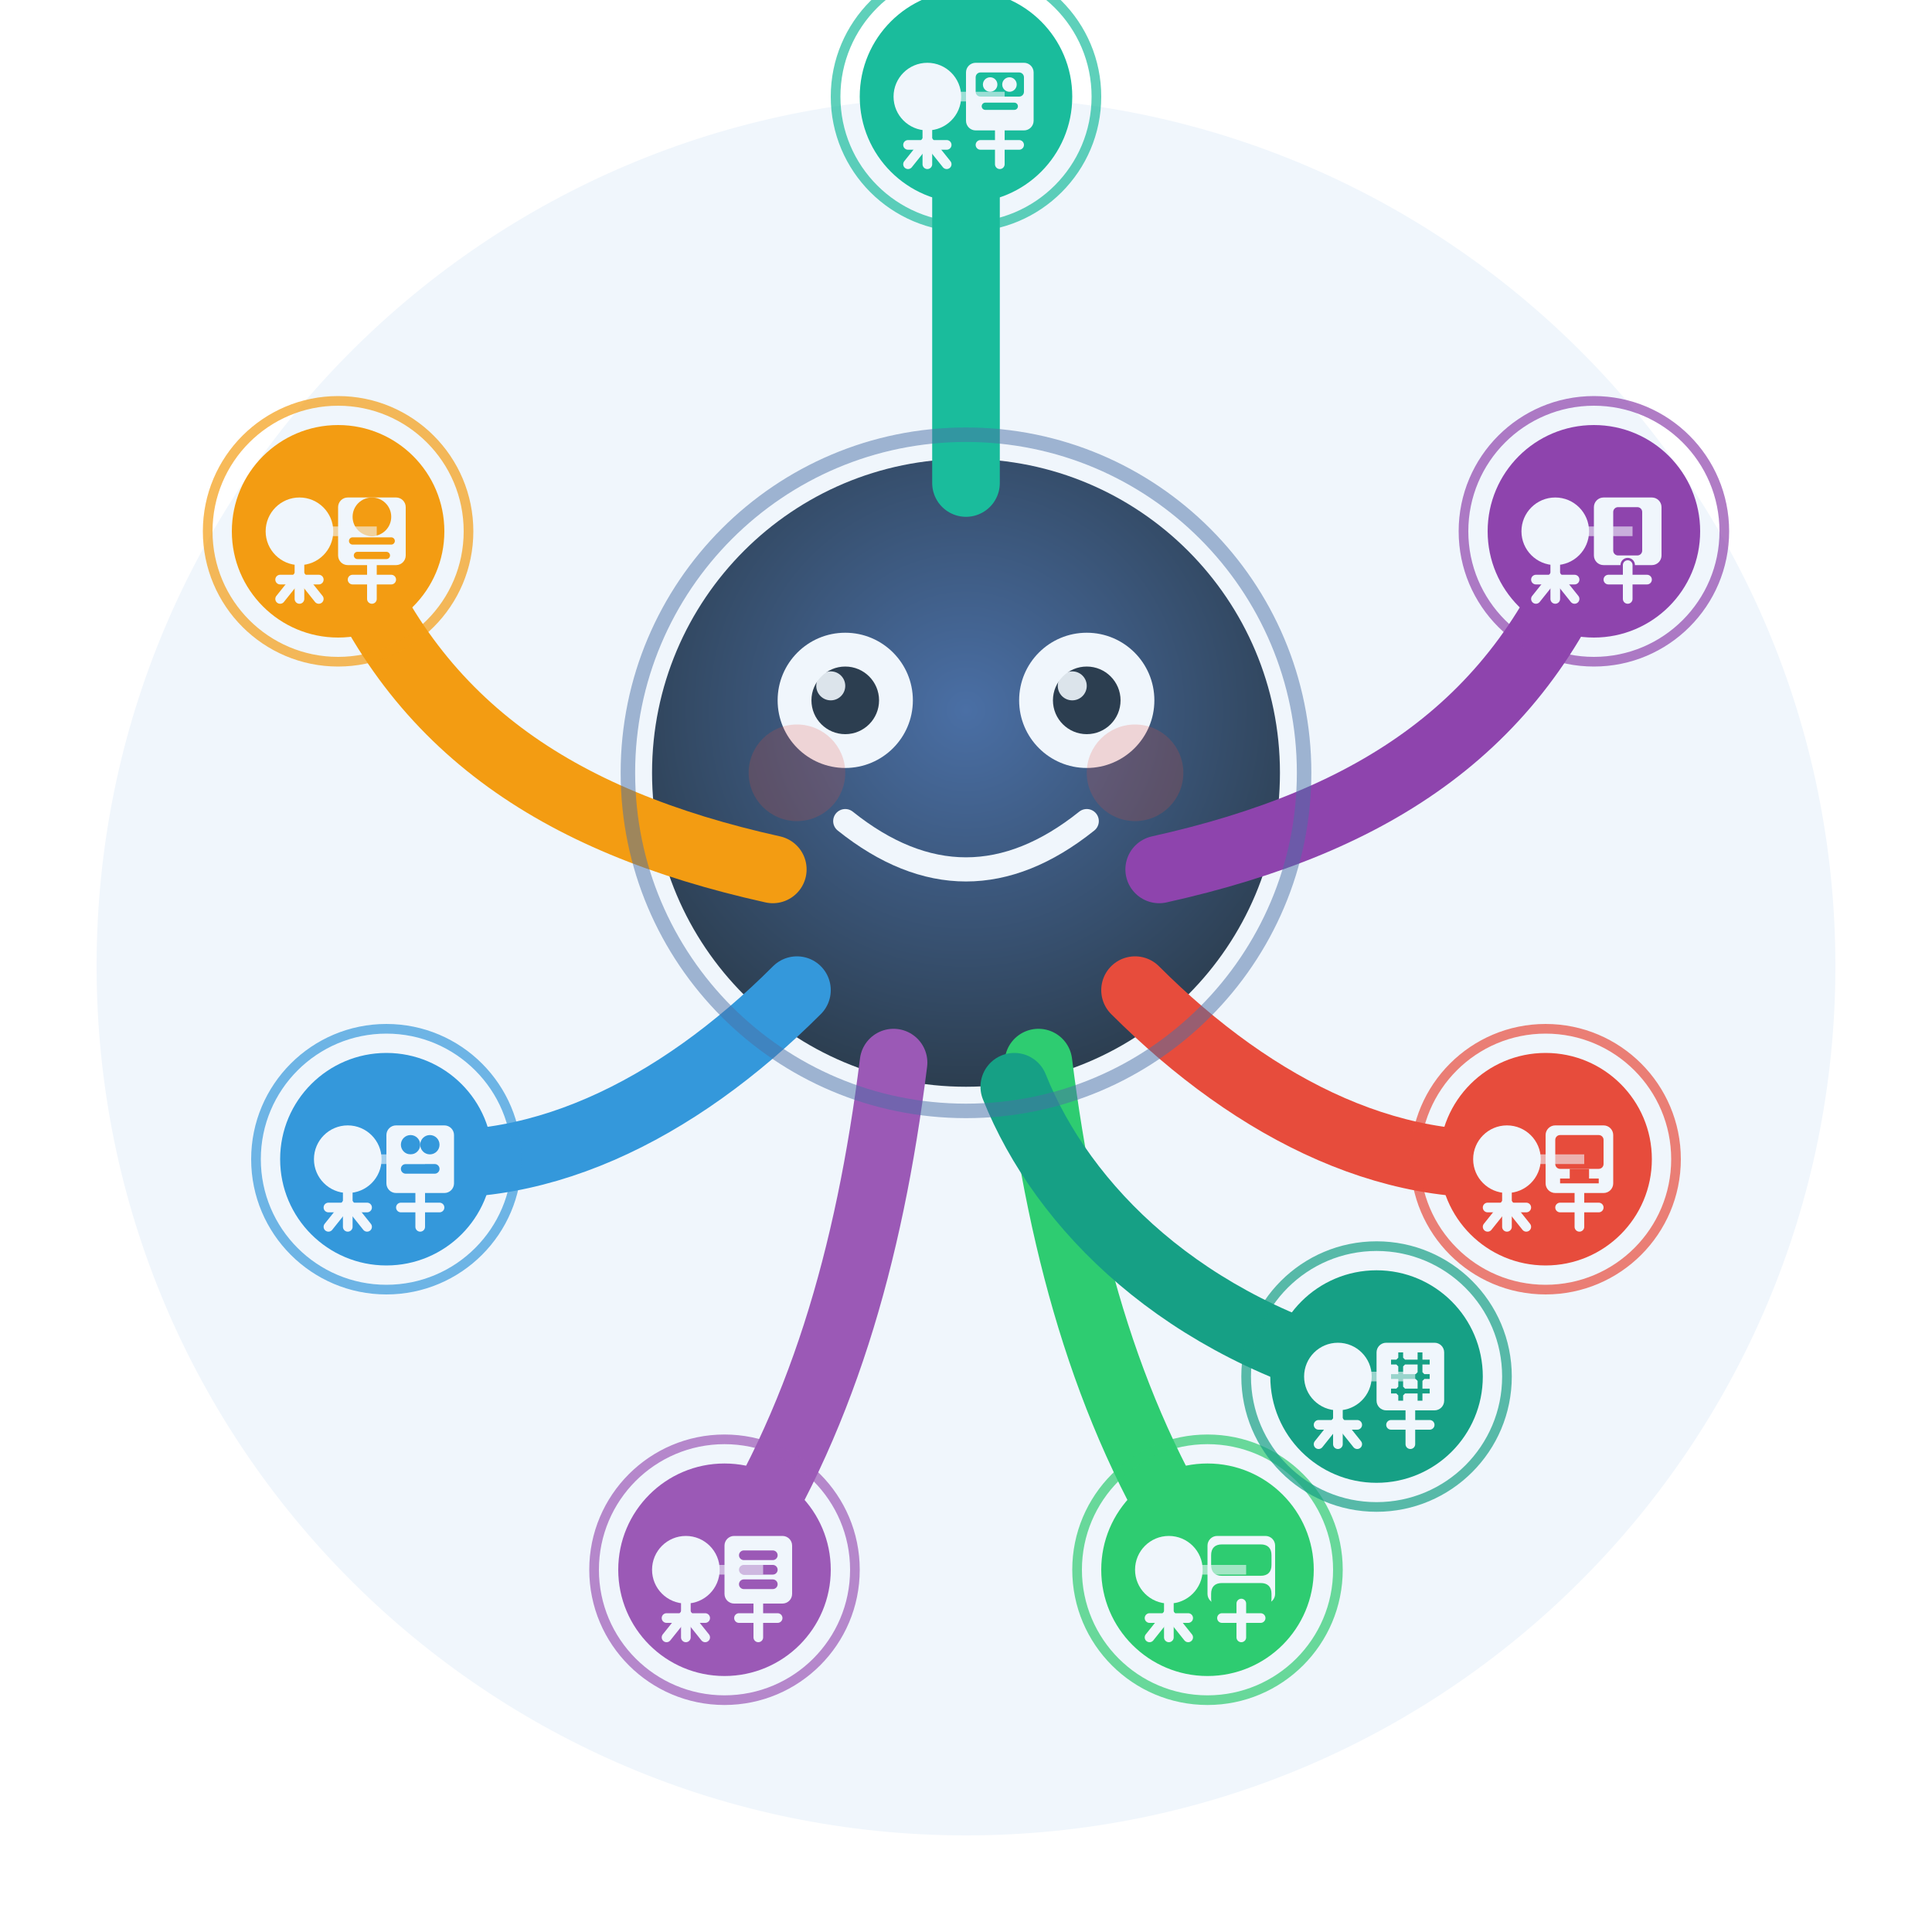
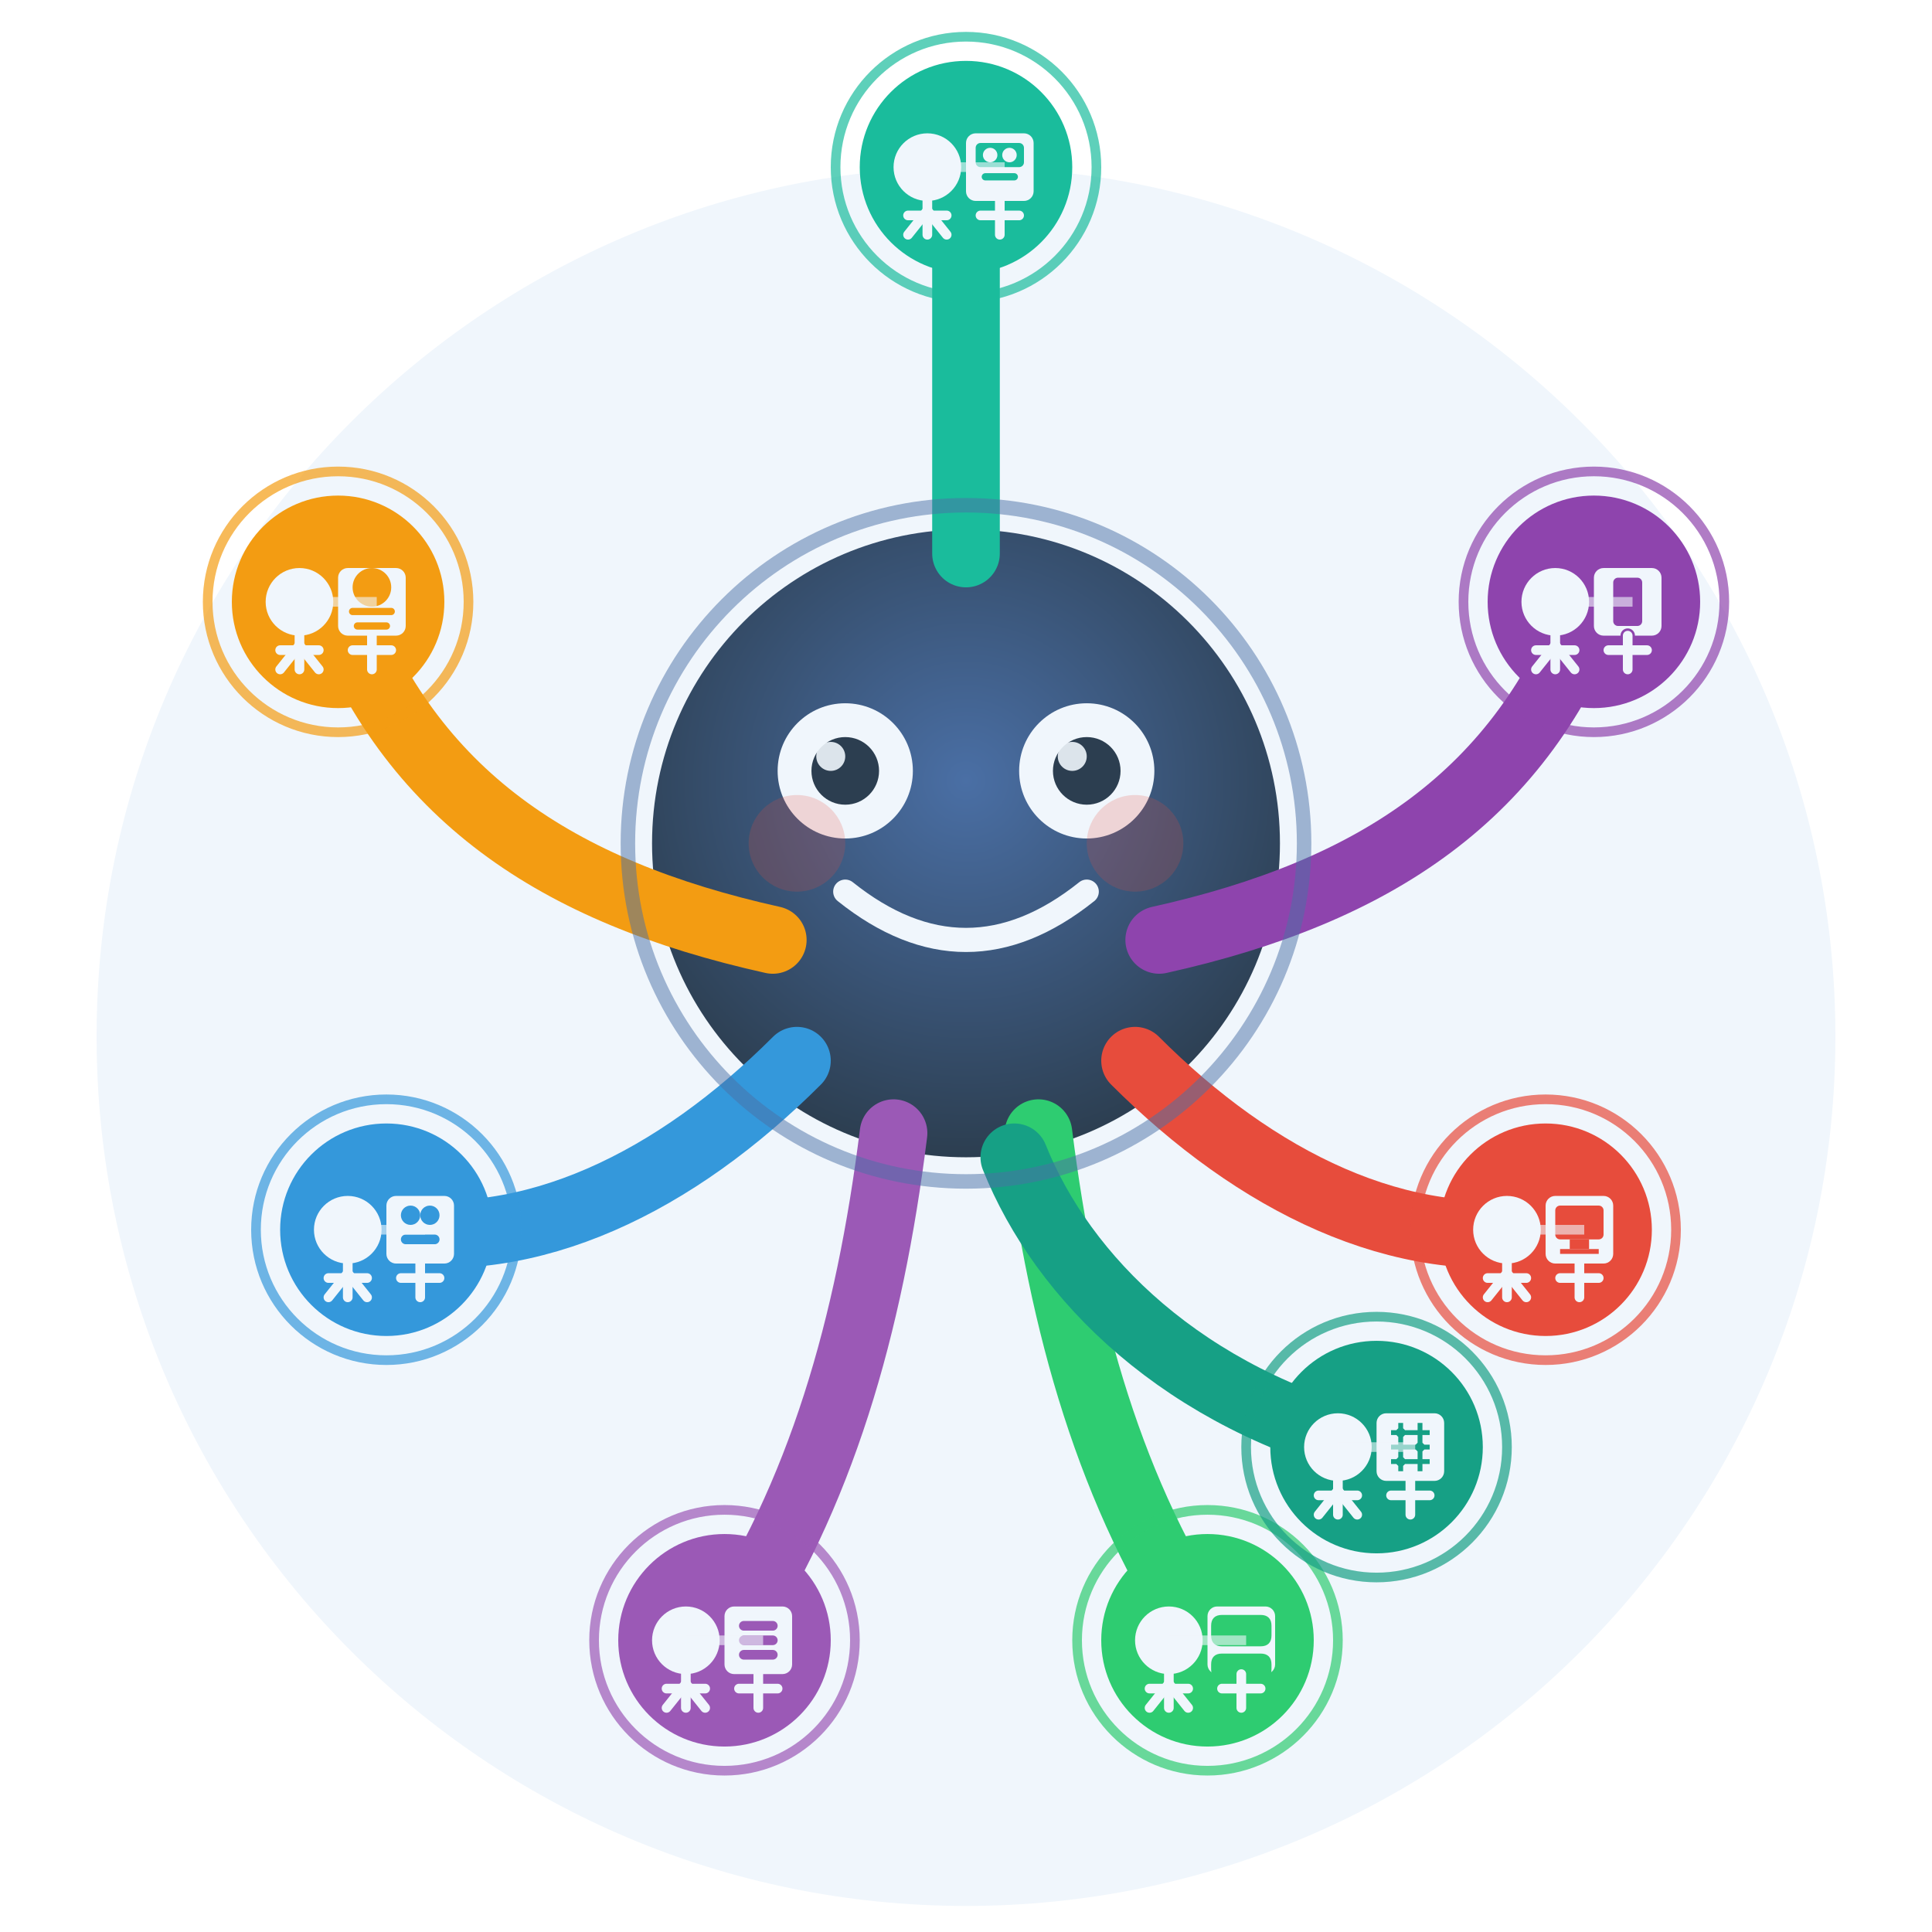
- <svg xmlns="http://www.w3.org/2000/svg" viewBox="0 0 400 400">
-   <circle cx="200" cy="200" r="180" fill="#f0f6fc" />
-   <defs>
-     <radialGradient id="headGradient" cx="50%" cy="40%" r="60%">
-       <stop offset="0%" stop-color="#4a6fa5" />
-       <stop offset="100%" stop-color="#2c3e50" />
+ <svg xmlns="http://www.w3.org/2000/svg" viewBox="0 0 400 400" version="1.1" id="svg98">
+   <circle cx="200" cy="214.604" r="180" fill="#f0f6fc" id="circle1" />
+   <defs id="defs2">
+     <radialGradient id="headGradient" cx="200" cy="147" r="78" fx="200" fy="147" gradientUnits="userSpaceOnUse" gradientTransform="translate(0,14.60352)">
+       <stop offset="0%" stop-color="#4a6fa5" id="stop1" />
+       <stop offset="100%" stop-color="#2c3e50" id="stop2" />
    </radialGradient>
  </defs>
-   <circle cx="200" cy="160" r="65" fill="url(#headGradient)" />
-   <circle cx="175" cy="145" r="14" fill="#f0f6fc" />
-   <circle cx="225" cy="145" r="14" fill="#f0f6fc" />
-   <circle cx="175" cy="145" r="7" fill="#2c3e50">
+   <circle cx="200" cy="174.604" r="65" fill="url(#headGradient)" id="circle2" style="fill:url(#headGradient)" />
+   <circle cx="175" cy="159.604" r="14" fill="#f0f6fc" id="circle3" />
+   <circle cx="225" cy="159.604" r="14" fill="#f0f6fc" id="circle4" />
+   <circle cx="175" cy="159.604" r="7" fill="#2c3e50" id="circle5">
    <animate attributeName="cy" values="143;147;143" dur="3s" repeatCount="indefinite" />
  </circle>
-   <circle cx="225" cy="145" r="7" fill="#2c3e50">
+   <circle cx="225" cy="159.604" r="7" fill="#2c3e50" id="circle6">
    <animate attributeName="cy" values="143;147;143" dur="3s" repeatCount="indefinite" />
  </circle>
-   <circle cx="172" cy="142" r="3" fill="#f0f6fc" opacity="0.9">
+   <circle cx="172" cy="156.604" r="3" fill="#f0f6fc" opacity="0.9" id="circle7">
    <animate attributeName="cy" values="140;144;140" dur="3s" repeatCount="indefinite" />
  </circle>
-   <circle cx="222" cy="142" r="3" fill="#f0f6fc" opacity="0.9">
+   <circle cx="222" cy="156.604" r="3" fill="#f0f6fc" opacity="0.9" id="circle8">
    <animate attributeName="cy" values="140;144;140" dur="3s" repeatCount="indefinite" />
  </circle>
-   <path d="M175,170 Q200,190 225,170" fill="none" stroke="#f0f6fc" stroke-width="5" stroke-linecap="round" />
-   <circle cx="165" cy="160" r="10" fill="#e74c3c" opacity="0.2" />
-   <circle cx="235" cy="160" r="10" fill="#e74c3c" opacity="0.2" />
-   <path d="M165,205 C140,230 110,245 80,240" fill="none" stroke="#3498db" stroke-width="14" stroke-linecap="round">
+   <path d="m 175,184.604 q 25,20 50,0" fill="none" stroke="#f0f6fc" stroke-width="5" stroke-linecap="round" id="path8" />
+   <circle cx="165" cy="174.604" r="10" fill="#e74c3c" opacity="0.2" id="circle9" />
+   <circle cx="235" cy="174.604" r="10" fill="#e74c3c" opacity="0.2" id="circle10" />
+   <path d="m 165,219.604 c -25,25 -55,40 -85,35" fill="none" stroke="#3498db" stroke-width="14" stroke-linecap="round" id="path10">
    <animate attributeName="d" values="M165,205 C140,230 110,245 80,240; M165,205 C145,235 105,250 75,235; M165,205 C140,230 110,245 80,240" dur="4s" repeatCount="indefinite" />
  </path>
-   <circle cx="80" cy="240" r="22" fill="#3498db" />
-   <g transform="translate(80, 240)">
-     <circle cx="-8" cy="0" r="7" fill="#f0f6fc" />
-     <path d="M-8,7 L-8,14" stroke="#f0f6fc" stroke-width="2" stroke-linecap="round" />
-     <path d="M-12,10 L-4,10" stroke="#f0f6fc" stroke-width="2" stroke-linecap="round" />
-     <path d="M-12,14 L-8,9" stroke="#f0f6fc" stroke-width="2" stroke-linecap="round" />
-     <path d="M-4,14 L-8,9" stroke="#f0f6fc" stroke-width="2" stroke-linecap="round" />
-     <rect x="0" y="-7" width="14" height="14" rx="2" fill="#f0f6fc" />
-     <circle cx="5" cy="-3" r="2" fill="#3498db" />
-     <circle cx="9" cy="-3" r="2" fill="#3498db" />
-     <path d="M4,2 L10,2" stroke="#3498db" stroke-width="2" stroke-linecap="round" />
-     <path d="M7,7 L7,14" stroke="#f0f6fc" stroke-width="2" stroke-linecap="round" />
-     <path d="M3,10 L11,10" stroke="#f0f6fc" stroke-width="2" stroke-linecap="round" />
-   </g>
-   <path d="M185,220 C180,260 170,295 150,325" fill="none" stroke="#9b59b6" stroke-width="14" stroke-linecap="round">
+   <circle cx="80" cy="254.604" r="22" fill="#3498db" id="circle11" />
+   <g transform="translate(80,254.6035)" id="g18">
+     <circle cx="-8" cy="0" r="7" fill="#f0f6fc" id="circle12" />
+     <path d="m -8,7 v 7" stroke="#f0f6fc" stroke-width="2" stroke-linecap="round" id="path12" />
+     <path d="m -12,10 h 8" stroke="#f0f6fc" stroke-width="2" stroke-linecap="round" id="path13" />
+     <path d="M -12,14 -8,9" stroke="#f0f6fc" stroke-width="2" stroke-linecap="round" id="path14" />
+     <path d="M -4,14 -8,9" stroke="#f0f6fc" stroke-width="2" stroke-linecap="round" id="path15" />
+     <rect x="0" y="-7" width="14" height="14" rx="2" fill="#f0f6fc" id="rect15" />
+     <circle cx="5" cy="-3" r="2" fill="#3498db" id="circle15" />
+     <circle cx="9" cy="-3" r="2" fill="#3498db" id="circle16" />
+     <path d="m 4,2 h 6" stroke="#3498db" stroke-width="2" stroke-linecap="round" id="path16" />
+     <path d="m 7,7 v 7" stroke="#f0f6fc" stroke-width="2" stroke-linecap="round" id="path17" />
+     <path d="m 3,10 h 8" stroke="#f0f6fc" stroke-width="2" stroke-linecap="round" id="path18" />
+   </g>
+   <path d="m 185,234.604 c -5,40 -15,75 -35,105" fill="none" stroke="#9b59b6" stroke-width="14" stroke-linecap="round" id="path19">
    <animate attributeName="d" values="M185,220 C180,260 170,295 150,325; M185,220 C185,265 165,300 145,330; M185,220 C180,260 170,295 150,325" dur="3.7s" repeatCount="indefinite" />
  </path>
-   <circle cx="150" cy="325" r="22" fill="#9b59b6" />
-   <g transform="translate(150, 325)">
-     <circle cx="-8" cy="0" r="7" fill="#f0f6fc" />
-     <path d="M-8,7 L-8,14" stroke="#f0f6fc" stroke-width="2" stroke-linecap="round" />
-     <path d="M-12,10 L-4,10" stroke="#f0f6fc" stroke-width="2" stroke-linecap="round" />
-     <path d="M-12,14 L-8,9" stroke="#f0f6fc" stroke-width="2" stroke-linecap="round" />
-     <path d="M-4,14 L-8,9" stroke="#f0f6fc" stroke-width="2" stroke-linecap="round" />
-     <rect x="0" y="-7" width="14" height="14" rx="2" fill="#f0f6fc" />
-     <path d="M4,-3 L10,-3" stroke="#9b59b6" stroke-width="2" stroke-linecap="round" />
-     <path d="M4,0 L10,0" stroke="#9b59b6" stroke-width="2" stroke-linecap="round" />
-     <path d="M4,3 L10,3" stroke="#9b59b6" stroke-width="2" stroke-linecap="round" />
-     <path d="M7,7 L7,14" stroke="#f0f6fc" stroke-width="2" stroke-linecap="round" />
-     <path d="M3,10 L11,10" stroke="#f0f6fc" stroke-width="2" stroke-linecap="round" />
-   </g>
-   <path d="M215,220 C220,260 230,295 250,325" fill="none" stroke="#2ecc71" stroke-width="14" stroke-linecap="round">
+   <circle cx="150" cy="339.604" r="22" fill="#9b59b6" id="circle19" />
+   <g transform="translate(150,339.6035)" id="g28">
+     <circle cx="-8" cy="0" r="7" fill="#f0f6fc" id="circle20" />
+     <path d="m -8,7 v 7" stroke="#f0f6fc" stroke-width="2" stroke-linecap="round" id="path20" />
+     <path d="m -12,10 h 8" stroke="#f0f6fc" stroke-width="2" stroke-linecap="round" id="path21" />
+     <path d="M -12,14 -8,9" stroke="#f0f6fc" stroke-width="2" stroke-linecap="round" id="path22" />
+     <path d="M -4,14 -8,9" stroke="#f0f6fc" stroke-width="2" stroke-linecap="round" id="path23" />
+     <rect x="0" y="-7" width="14" height="14" rx="2" fill="#f0f6fc" id="rect23" />
+     <path d="m 4,-3 h 6" stroke="#9b59b6" stroke-width="2" stroke-linecap="round" id="path24" />
+     <path d="m 4,0 h 6" stroke="#9b59b6" stroke-width="2" stroke-linecap="round" id="path25" />
+     <path d="m 4,3 h 6" stroke="#9b59b6" stroke-width="2" stroke-linecap="round" id="path26" />
+     <path d="m 7,7 v 7" stroke="#f0f6fc" stroke-width="2" stroke-linecap="round" id="path27" />
+     <path d="m 3,10 h 8" stroke="#f0f6fc" stroke-width="2" stroke-linecap="round" id="path28" />
+   </g>
+   <path d="m 215,234.604 c 5,40 15,75 35,105" fill="none" stroke="#2ecc71" stroke-width="14" stroke-linecap="round" id="path29">
    <animate attributeName="d" values="M215,220 C220,260 230,295 250,325; M215,220 C215,265 235,300 255,330; M215,220 C220,260 230,295 250,325" dur="4.1s" repeatCount="indefinite" />
  </path>
-   <circle cx="250" cy="325" r="22" fill="#2ecc71" />
-   <g transform="translate(250, 325)">
-     <circle cx="-8" cy="0" r="7" fill="#f0f6fc" />
-     <path d="M-8,7 L-8,14" stroke="#f0f6fc" stroke-width="2" stroke-linecap="round" />
-     <path d="M-12,10 L-4,10" stroke="#f0f6fc" stroke-width="2" stroke-linecap="round" />
-     <path d="M-12,14 L-8,9" stroke="#f0f6fc" stroke-width="2" stroke-linecap="round" />
-     <path d="M-4,14 L-8,9" stroke="#f0f6fc" stroke-width="2" stroke-linecap="round" />
-     <rect x="0" y="-7" width="14" height="14" rx="2" fill="#f0f6fc" />
-     <path d="M3,-5 L11,-5 Q13,-5 13,-3 L13,-1 Q13,1 11,1 L3,1 Q1,1 1,-1 L1,-3 Q1,-5 3,-5 Z" fill="#2ecc71" stroke="#2ecc71" stroke-width="0.5" />
-     <path d="M3,3 L11,3 Q13,3 13,5 L13,6 Q13,8 11,8 L3,8 Q1,8 1,6 L1,5 Q1,3 3,3 Z" fill="#2ecc71" stroke="#2ecc71" stroke-width="0.5" />
-     <path d="M7,7 L7,14" stroke="#f0f6fc" stroke-width="2" stroke-linecap="round" />
-     <path d="M3,10 L11,10" stroke="#f0f6fc" stroke-width="2" stroke-linecap="round" />
-   </g>
-   <path d="M235,205 C260,230 290,245 320,240" fill="none" stroke="#e74c3c" stroke-width="14" stroke-linecap="round">
+   <circle cx="250" cy="339.604" r="22" fill="#2ecc71" id="circle29" />
+   <g transform="translate(250,339.6035)" id="g37">
+     <circle cx="-8" cy="0" r="7" fill="#f0f6fc" id="circle30" />
+     <path d="m -8,7 v 7" stroke="#f0f6fc" stroke-width="2" stroke-linecap="round" id="path30" />
+     <path d="m -12,10 h 8" stroke="#f0f6fc" stroke-width="2" stroke-linecap="round" id="path31" />
+     <path d="M -12,14 -8,9" stroke="#f0f6fc" stroke-width="2" stroke-linecap="round" id="path32" />
+     <path d="M -4,14 -8,9" stroke="#f0f6fc" stroke-width="2" stroke-linecap="round" id="path33" />
+     <rect x="0" y="-7" width="14" height="14" rx="2" fill="#f0f6fc" id="rect33" />
+     <path d="m 3,-5 h 8 q 2,0 2,2 v 2 q 0,2 -2,2 H 3 Q 1,1 1,-1 v -2 q 0,-2 2,-2 z" fill="#2ecc71" stroke="#2ecc71" stroke-width="0.5" id="path34" />
+     <path d="m 3,3 h 8 q 2,0 2,2 v 1 q 0,2 -2,2 H 3 Q 1,8 1,6 V 5 Q 1,3 3,3 Z" fill="#2ecc71" stroke="#2ecc71" stroke-width="0.5" id="path35" />
+     <path d="m 7,7 v 7" stroke="#f0f6fc" stroke-width="2" stroke-linecap="round" id="path36" />
+     <path d="m 3,10 h 8" stroke="#f0f6fc" stroke-width="2" stroke-linecap="round" id="path37" />
+   </g>
+   <path d="m 235,219.604 c 25,25 55,40 85,35" fill="none" stroke="#e74c3c" stroke-width="14" stroke-linecap="round" id="path38">
    <animate attributeName="d" values="M235,205 C260,230 290,245 320,240; M235,205 C255,235 295,250 325,235; M235,205 C260,230 290,245 320,240" dur="3.8s" repeatCount="indefinite" />
  </path>
-   <circle cx="320" cy="240" r="22" fill="#e74c3c" />
-   <g transform="translate(320, 240)">
-     <circle cx="-8" cy="0" r="7" fill="#f0f6fc" />
-     <path d="M-8,7 L-8,14" stroke="#f0f6fc" stroke-width="2" stroke-linecap="round" />
-     <path d="M-12,10 L-4,10" stroke="#f0f6fc" stroke-width="2" stroke-linecap="round" />
-     <path d="M-12,14 L-8,9" stroke="#f0f6fc" stroke-width="2" stroke-linecap="round" />
-     <path d="M-4,14 L-8,9" stroke="#f0f6fc" stroke-width="2" stroke-linecap="round" />
-     <rect x="0" y="-7" width="14" height="14" rx="2" fill="#f0f6fc" />
-     <rect x="2" y="-5" width="10" height="7" rx="1" fill="#e74c3c" />
-     <rect x="5" y="2" width="4" height="2" fill="#e74c3c" />
-     <rect x="3" y="4" width="8" height="1" fill="#e74c3c" />
-     <path d="M7,7 L7,14" stroke="#f0f6fc" stroke-width="2" stroke-linecap="round" />
-     <path d="M3,10 L11,10" stroke="#f0f6fc" stroke-width="2" stroke-linecap="round" />
-   </g>
-   <path d="M160,180 C115,170 85,150 70,110" fill="none" stroke="#f39c12" stroke-width="14" stroke-linecap="round">
+   <circle cx="320" cy="254.604" r="22" fill="#e74c3c" id="circle38" />
+   <g transform="translate(320,254.6035)" id="g46">
+     <circle cx="-8" cy="0" r="7" fill="#f0f6fc" id="circle39" />
+     <path d="m -8,7 v 7" stroke="#f0f6fc" stroke-width="2" stroke-linecap="round" id="path39" />
+     <path d="m -12,10 h 8" stroke="#f0f6fc" stroke-width="2" stroke-linecap="round" id="path40" />
+     <path d="M -12,14 -8,9" stroke="#f0f6fc" stroke-width="2" stroke-linecap="round" id="path41" />
+     <path d="M -4,14 -8,9" stroke="#f0f6fc" stroke-width="2" stroke-linecap="round" id="path42" />
+     <rect x="0" y="-7" width="14" height="14" rx="2" fill="#f0f6fc" id="rect42" />
+     <rect x="2" y="-5" width="10" height="7" rx="1" fill="#e74c3c" id="rect43" />
+     <rect x="5" y="2" width="4" height="2" fill="#e74c3c" id="rect44" />
+     <rect x="3" y="4" width="8" height="1" fill="#e74c3c" id="rect45" />
+     <path d="m 7,7 v 7" stroke="#f0f6fc" stroke-width="2" stroke-linecap="round" id="path45" />
+     <path d="m 3,10 h 8" stroke="#f0f6fc" stroke-width="2" stroke-linecap="round" id="path46" />
+   </g>
+   <path d="m 160,194.604 c -45,-10 -75,-30 -90,-70" fill="none" stroke="#f39c12" stroke-width="14" stroke-linecap="round" id="path47">
    <animate attributeName="d" values="M160,180 C115,170 85,150 70,110; M160,180 C120,175 90,155 75,105; M160,180 C115,170 85,150 70,110" dur="4.2s" repeatCount="indefinite" />
  </path>
-   <circle cx="70" cy="110" r="22" fill="#f39c12" />
-   <g transform="translate(70, 110)">
-     <circle cx="-8" cy="0" r="7" fill="#f0f6fc" />
-     <path d="M-8,7 L-8,14" stroke="#f0f6fc" stroke-width="2" stroke-linecap="round" />
-     <path d="M-12,10 L-4,10" stroke="#f0f6fc" stroke-width="2" stroke-linecap="round" />
-     <path d="M-12,14 L-8,9" stroke="#f0f6fc" stroke-width="2" stroke-linecap="round" />
-     <path d="M-4,14 L-8,9" stroke="#f0f6fc" stroke-width="2" stroke-linecap="round" />
-     <rect x="0" y="-7" width="14" height="14" rx="2" fill="#f0f6fc" />
-     <circle cx="7" cy="-3" r="4" fill="#f39c12" />
-     <path d="M3,2 L11,2" stroke="#f39c12" stroke-width="1.5" stroke-linecap="round" />
-     <path d="M4,5 L10,5" stroke="#f39c12" stroke-width="1.5" stroke-linecap="round" />
-     <path d="M7,7 L7,14" stroke="#f0f6fc" stroke-width="2" stroke-linecap="round" />
-     <path d="M3,10 L11,10" stroke="#f0f6fc" stroke-width="2" stroke-linecap="round" />
-   </g>
-   <path d="M200,100 C200,70 200,50 200,20" fill="none" stroke="#1abc9c" stroke-width="14" stroke-linecap="round">
+   <circle cx="70" cy="124.604" r="22" fill="#f39c12" id="circle47" />
+   <g transform="translate(70,124.6035)" id="g55">
+     <circle cx="-8" cy="0" r="7" fill="#f0f6fc" id="circle48" />
+     <path d="m -8,7 v 7" stroke="#f0f6fc" stroke-width="2" stroke-linecap="round" id="path48" />
+     <path d="m -12,10 h 8" stroke="#f0f6fc" stroke-width="2" stroke-linecap="round" id="path49" />
+     <path d="M -12,14 -8,9" stroke="#f0f6fc" stroke-width="2" stroke-linecap="round" id="path50" />
+     <path d="M -4,14 -8,9" stroke="#f0f6fc" stroke-width="2" stroke-linecap="round" id="path51" />
+     <rect x="0" y="-7" width="14" height="14" rx="2" fill="#f0f6fc" id="rect51" />
+     <circle cx="7" cy="-3" r="4" fill="#f39c12" id="circle51" />
+     <path d="m 3,2 h 8" stroke="#f39c12" stroke-width="1.5" stroke-linecap="round" id="path52" />
+     <path d="m 4,5 h 6" stroke="#f39c12" stroke-width="1.5" stroke-linecap="round" id="path53" />
+     <path d="m 7,7 v 7" stroke="#f0f6fc" stroke-width="2" stroke-linecap="round" id="path54" />
+     <path d="m 3,10 h 8" stroke="#f0f6fc" stroke-width="2" stroke-linecap="round" id="path55" />
+   </g>
+   <path d="m 200,114.604 c 0,-30 0,-50 0,-80" fill="none" stroke="#1abc9c" stroke-width="14" stroke-linecap="round" id="path56">
    <animate attributeName="d" values="M200,100 C200,70 200,50 200,20; M200,100 C195,65 205,45 195,20; M200,100 C200,70 200,50 200,20" dur="3.5s" repeatCount="indefinite" />
  </path>
-   <circle cx="200" cy="20" r="22" fill="#1abc9c" />
-   <g transform="translate(200, 20)">
-     <circle cx="-8" cy="0" r="7" fill="#f0f6fc" />
-     <path d="M-8,7 L-8,14" stroke="#f0f6fc" stroke-width="2" stroke-linecap="round" />
-     <path d="M-12,10 L-4,10" stroke="#f0f6fc" stroke-width="2" stroke-linecap="round" />
-     <path d="M-12,14 L-8,9" stroke="#f0f6fc" stroke-width="2" stroke-linecap="round" />
-     <path d="M-4,14 L-8,9" stroke="#f0f6fc" stroke-width="2" stroke-linecap="round" />
-     <rect x="0" y="-7" width="14" height="14" rx="2" fill="#f0f6fc" />
-     <rect x="2" y="-5" width="10" height="5" rx="1" fill="#1abc9c" />
-     <circle cx="5" cy="-2.5" r="1.5" fill="#f0f6fc" />
-     <circle cx="9" cy="-2.5" r="1.5" fill="#f0f6fc" />
-     <path d="M4,2 L10,2" stroke="#1abc9c" stroke-width="1.5" stroke-linecap="round" />
-     <path d="M7,7 L7,14" stroke="#f0f6fc" stroke-width="2" stroke-linecap="round" />
-     <path d="M3,10 L11,10" stroke="#f0f6fc" stroke-width="2" stroke-linecap="round" />
-   </g>
-   <path d="M240,180 C285,170 315,150 330,110" fill="none" stroke="#8e44ad" stroke-width="14" stroke-linecap="round">
+   <circle cx="200" cy="34.604" r="22" fill="#1abc9c" id="circle56" />
+   <g transform="translate(200,34.60352)" id="g64">
+     <circle cx="-8" cy="0" r="7" fill="#f0f6fc" id="circle57" />
+     <path d="m -8,7 v 7" stroke="#f0f6fc" stroke-width="2" stroke-linecap="round" id="path57" />
+     <path d="m -12,10 h 8" stroke="#f0f6fc" stroke-width="2" stroke-linecap="round" id="path58" />
+     <path d="M -12,14 -8,9" stroke="#f0f6fc" stroke-width="2" stroke-linecap="round" id="path59" />
+     <path d="M -4,14 -8,9" stroke="#f0f6fc" stroke-width="2" stroke-linecap="round" id="path60" />
+     <rect x="0" y="-7" width="14" height="14" rx="2" fill="#f0f6fc" id="rect60" />
+     <rect x="2" y="-5" width="10" height="5" rx="1" fill="#1abc9c" id="rect61" />
+     <circle cx="5" cy="-2.5" r="1.5" fill="#f0f6fc" id="circle61" />
+     <circle cx="9" cy="-2.5" r="1.5" fill="#f0f6fc" id="circle62" />
+     <path d="m 4,2 h 6" stroke="#1abc9c" stroke-width="1.5" stroke-linecap="round" id="path62" />
+     <path d="m 7,7 v 7" stroke="#f0f6fc" stroke-width="2" stroke-linecap="round" id="path63" />
+     <path d="m 3,10 h 8" stroke="#f0f6fc" stroke-width="2" stroke-linecap="round" id="path64" />
+   </g>
+   <path d="m 240,194.604 c 45,-10 75,-30 90,-70" fill="none" stroke="#8e44ad" stroke-width="14" stroke-linecap="round" id="path65">
    <animate attributeName="d" values="M240,180 C285,170 315,150 330,110; M240,180 C280,175 310,155 325,105; M240,180 C285,170 315,150 330,110" dur="4.3s" repeatCount="indefinite" />
  </path>
-   <circle cx="330" cy="110" r="22" fill="#8e44ad" />
-   <g transform="translate(330, 110)">
-     <circle cx="-8" cy="0" r="7" fill="#f0f6fc" />
-     <path d="M-8,7 L-8,14" stroke="#f0f6fc" stroke-width="2" stroke-linecap="round" />
-     <path d="M-12,10 L-4,10" stroke="#f0f6fc" stroke-width="2" stroke-linecap="round" />
-     <path d="M-12,14 L-8,9" stroke="#f0f6fc" stroke-width="2" stroke-linecap="round" />
-     <path d="M-4,14 L-8,9" stroke="#f0f6fc" stroke-width="2" stroke-linecap="round" />
-     <rect x="0" y="-7" width="14" height="14" rx="2" fill="#f0f6fc" />
-     <rect x="4" y="-5" width="6" height="10" rx="1" fill="#8e44ad" />
-     <circle cx="7" cy="7" r="1.5" fill="#8e44ad" />
-     <path d="M7,7 L7,14" stroke="#f0f6fc" stroke-width="2" stroke-linecap="round" />
-     <path d="M3,10 L11,10" stroke="#f0f6fc" stroke-width="2" stroke-linecap="round" />
-   </g>
-   <path d="M210,225 C220,250 245,275 285,285" fill="none" stroke="#16a085" stroke-width="14" stroke-linecap="round">
+   <circle cx="330" cy="124.604" r="22" fill="#8e44ad" id="circle65" />
+   <g transform="translate(330,124.6035)" id="g71">
+     <circle cx="-8" cy="0" r="7" fill="#f0f6fc" id="circle66" />
+     <path d="m -8,7 v 7" stroke="#f0f6fc" stroke-width="2" stroke-linecap="round" id="path66" />
+     <path d="m -12,10 h 8" stroke="#f0f6fc" stroke-width="2" stroke-linecap="round" id="path67" />
+     <path d="M -12,14 -8,9" stroke="#f0f6fc" stroke-width="2" stroke-linecap="round" id="path68" />
+     <path d="M -4,14 -8,9" stroke="#f0f6fc" stroke-width="2" stroke-linecap="round" id="path69" />
+     <rect x="0" y="-7" width="14" height="14" rx="2" fill="#f0f6fc" id="rect69" />
+     <rect x="4" y="-5" width="6" height="10" rx="1" fill="#8e44ad" id="rect70" />
+     <circle cx="7" cy="7" r="1.5" fill="#8e44ad" id="circle70" />
+     <path d="m 7,7 v 7" stroke="#f0f6fc" stroke-width="2" stroke-linecap="round" id="path70" />
+     <path d="m 3,10 h 8" stroke="#f0f6fc" stroke-width="2" stroke-linecap="round" id="path71" />
+   </g>
+   <path d="m 210,239.604 c 10,25 35,50 75,60" fill="none" stroke="#16a085" stroke-width="14" stroke-linecap="round" id="path72">
    <animate attributeName="d" values="M210,225 C220,250 245,275 285,285; M210,225 C215,255 240,280 280,290; M210,225 C220,250 245,275 285,285" dur="3.9s" repeatCount="indefinite" />
  </path>
-   <circle cx="285" cy="285" r="22" fill="#16a085" />
-   <g transform="translate(285, 285)">
-     <circle cx="-8" cy="0" r="7" fill="#f0f6fc" />
-     <path d="M-8,7 L-8,14" stroke="#f0f6fc" stroke-width="2" stroke-linecap="round" />
-     <path d="M-12,10 L-4,10" stroke="#f0f6fc" stroke-width="2" stroke-linecap="round" />
-     <path d="M-12,14 L-8,9" stroke="#f0f6fc" stroke-width="2" stroke-linecap="round" />
-     <path d="M-4,14 L-8,9" stroke="#f0f6fc" stroke-width="2" stroke-linecap="round" />
-     <rect x="0" y="-7" width="14" height="14" rx="2" fill="#f0f6fc" />
-     <path d="M3,-3 L11,-3" stroke="#16a085" stroke-width="1" />
-     <path d="M3,0 L11,0" stroke="#16a085" stroke-width="1" />
-     <path d="M3,3 L11,3" stroke="#16a085" stroke-width="1" />
-     <path d="M5,-5 L5,5" stroke="#16a085" stroke-width="1" />
-     <path d="M9,-5 L9,5" stroke="#16a085" stroke-width="1" />
-     <circle cx="5" cy="-3" r="1" fill="#16a085" />
-     <circle cx="9" cy="0" r="1" fill="#16a085" />
-     <circle cx="5" cy="3" r="1" fill="#16a085" />
-     <path d="M7,7 L7,14" stroke="#f0f6fc" stroke-width="2" stroke-linecap="round" />
-     <path d="M3,10 L11,10" stroke="#f0f6fc" stroke-width="2" stroke-linecap="round" />
-   </g>
-   <g>
-     <circle cx="80" cy="240" r="27" stroke="#3498db" stroke-width="2" fill="none" opacity="0.7">
+   <circle cx="285" cy="299.604" r="22" fill="#16a085" id="circle72" />
+   <g transform="translate(285,299.6035)" id="g84">
+     <circle cx="-8" cy="0" r="7" fill="#f0f6fc" id="circle73" />
+     <path d="m -8,7 v 7" stroke="#f0f6fc" stroke-width="2" stroke-linecap="round" id="path73" />
+     <path d="m -12,10 h 8" stroke="#f0f6fc" stroke-width="2" stroke-linecap="round" id="path74" />
+     <path d="M -12,14 -8,9" stroke="#f0f6fc" stroke-width="2" stroke-linecap="round" id="path75" />
+     <path d="M -4,14 -8,9" stroke="#f0f6fc" stroke-width="2" stroke-linecap="round" id="path76" />
+     <rect x="0" y="-7" width="14" height="14" rx="2" fill="#f0f6fc" id="rect76" />
+     <path d="m 3,-3 h 8" stroke="#16a085" stroke-width="1" id="path77" />
+     <path d="m 3,0 h 8" stroke="#16a085" stroke-width="1" id="path78" />
+     <path d="m 3,3 h 8" stroke="#16a085" stroke-width="1" id="path79" />
+     <path d="M 5,-5 V 5" stroke="#16a085" stroke-width="1" id="path80" />
+     <path d="M 9,-5 V 5" stroke="#16a085" stroke-width="1" id="path81" />
+     <circle cx="5" cy="-3" r="1" fill="#16a085" id="circle81" />
+     <circle cx="9" cy="0" r="1" fill="#16a085" id="circle82" />
+     <circle cx="5" cy="3" r="1" fill="#16a085" id="circle83" />
+     <path d="m 7,7 v 7" stroke="#f0f6fc" stroke-width="2" stroke-linecap="round" id="path83" />
+     <path d="m 3,10 h 8" stroke="#f0f6fc" stroke-width="2" stroke-linecap="round" id="path84" />
+   </g>
+   <g id="g91" transform="translate(0,14.60352)">
+     <circle cx="80" cy="240" r="27" stroke="#3498db" stroke-width="2" fill="none" opacity="0.7" id="circle84">
      <animate attributeName="r" from="22" to="32" dur="2s" repeatCount="indefinite" />
      <animate attributeName="opacity" from="0.7" to="0" dur="2s" repeatCount="indefinite" />
    </circle>
-     <circle cx="150" cy="325" r="27" stroke="#9b59b6" stroke-width="2" fill="none" opacity="0.7">
+     <circle cx="150" cy="325" r="27" stroke="#9b59b6" stroke-width="2" fill="none" opacity="0.7" id="circle85">
      <animate attributeName="r" from="22" to="32" dur="2.2s" repeatCount="indefinite" />
      <animate attributeName="opacity" from="0.7" to="0" dur="2.2s" repeatCount="indefinite" />
    </circle>
-     <circle cx="250" cy="325" r="27" stroke="#2ecc71" stroke-width="2" fill="none" opacity="0.7">
+     <circle cx="250" cy="325" r="27" stroke="#2ecc71" stroke-width="2" fill="none" opacity="0.7" id="circle86">
      <animate attributeName="r" from="22" to="32" dur="1.8s" repeatCount="indefinite" />
      <animate attributeName="opacity" from="0.7" to="0" dur="1.8s" repeatCount="indefinite" />
    </circle>
-     <circle cx="320" cy="240" r="27" stroke="#e74c3c" stroke-width="2" fill="none" opacity="0.7">
+     <circle cx="320" cy="240" r="27" stroke="#e74c3c" stroke-width="2" fill="none" opacity="0.7" id="circle87">
      <animate attributeName="r" from="22" to="32" dur="2.1s" repeatCount="indefinite" />
      <animate attributeName="opacity" from="0.7" to="0" dur="2.1s" repeatCount="indefinite" />
    </circle>
-     <circle cx="70" cy="110" r="27" stroke="#f39c12" stroke-width="2" fill="none" opacity="0.7">
+     <circle cx="70" cy="110" r="27" stroke="#f39c12" stroke-width="2" fill="none" opacity="0.7" id="circle88">
      <animate attributeName="r" from="22" to="32" dur="1.9s" repeatCount="indefinite" />
      <animate attributeName="opacity" from="0.7" to="0" dur="1.9s" repeatCount="indefinite" />
    </circle>
-     <circle cx="200" cy="20" r="27" stroke="#1abc9c" stroke-width="2" fill="none" opacity="0.7">
+     <circle cx="200" cy="20" r="27" stroke="#1abc9c" stroke-width="2" fill="none" opacity="0.7" id="circle89">
      <animate attributeName="r" from="22" to="32" dur="2.3s" repeatCount="indefinite" />
      <animate attributeName="opacity" from="0.7" to="0" dur="2.3s" repeatCount="indefinite" />
    </circle>
-     <circle cx="330" cy="110" r="27" stroke="#8e44ad" stroke-width="2" fill="none" opacity="0.7">
+     <circle cx="330" cy="110" r="27" stroke="#8e44ad" stroke-width="2" fill="none" opacity="0.7" id="circle90">
      <animate attributeName="r" from="22" to="32" dur="2.4s" repeatCount="indefinite" />
      <animate attributeName="opacity" from="0.7" to="0" dur="2.4s" repeatCount="indefinite" />
    </circle>
-     <circle cx="285" cy="285" r="27" stroke="#16a085" stroke-width="2" fill="none" opacity="0.7">
+     <circle cx="285" cy="285" r="27" stroke="#16a085" stroke-width="2" fill="none" opacity="0.7" id="circle91">
      <animate attributeName="r" from="22" to="32" dur="1.7s" repeatCount="indefinite" />
      <animate attributeName="opacity" from="0.7" to="0" dur="1.7s" repeatCount="indefinite" />
    </circle>
  </g>
-   <g>
-     <line x1="72" y1="240" x2="88" y2="240" stroke="#f0f6fc" stroke-width="2" opacity="0.6">
+   <g id="g98" transform="translate(0,14.60352)">
+     <line x1="72" y1="240" x2="88" y2="240" stroke="#f0f6fc" stroke-width="2" opacity="0.6" id="line91">
      <animate attributeName="opacity" values="0.6;1;0.6" dur="1.5s" repeatCount="indefinite" />
    </line>
-     <line x1="142" y1="325" x2="158" y2="325" stroke="#f0f6fc" stroke-width="2" opacity="0.6">
+     <line x1="142" y1="325" x2="158" y2="325" stroke="#f0f6fc" stroke-width="2" opacity="0.6" id="line92">
      <animate attributeName="opacity" values="0.6;1;0.6" dur="1.7s" repeatCount="indefinite" />
    </line>
-     <line x1="242" y1="325" x2="258" y2="325" stroke="#f0f6fc" stroke-width="2" opacity="0.6">
+     <line x1="242" y1="325" x2="258" y2="325" stroke="#f0f6fc" stroke-width="2" opacity="0.6" id="line93">
      <animate attributeName="opacity" values="0.6;1;0.6" dur="1.6s" repeatCount="indefinite" />
    </line>
-     <line x1="312" y1="240" x2="328" y2="240" stroke="#f0f6fc" stroke-width="2" opacity="0.6">
+     <line x1="312" y1="240" x2="328" y2="240" stroke="#f0f6fc" stroke-width="2" opacity="0.6" id="line94">
      <animate attributeName="opacity" values="0.6;1;0.6" dur="1.8s" repeatCount="indefinite" />
    </line>
-     <line x1="62" y1="110" x2="78" y2="110" stroke="#f0f6fc" stroke-width="2" opacity="0.6">
+     <line x1="62" y1="110" x2="78" y2="110" stroke="#f0f6fc" stroke-width="2" opacity="0.6" id="line95">
      <animate attributeName="opacity" values="0.6;1;0.6" dur="1.9s" repeatCount="indefinite" />
    </line>
-     <line x1="192" y1="20" x2="208" y2="20" stroke="#f0f6fc" stroke-width="2" opacity="0.6">
+     <line x1="192" y1="20" x2="208" y2="20" stroke="#f0f6fc" stroke-width="2" opacity="0.6" id="line96">
      <animate attributeName="opacity" values="0.6;1;0.6" dur="1.5s" repeatCount="indefinite" />
    </line>
-     <line x1="322" y1="110" x2="338" y2="110" stroke="#f0f6fc" stroke-width="2" opacity="0.6">
+     <line x1="322" y1="110" x2="338" y2="110" stroke="#f0f6fc" stroke-width="2" opacity="0.6" id="line97">
      <animate attributeName="opacity" values="0.6;1;0.6" dur="1.4s" repeatCount="indefinite" />
    </line>
-     <line x1="277" y1="285" x2="293" y2="285" stroke="#f0f6fc" stroke-width="2" opacity="0.6">
+     <line x1="277" y1="285" x2="293" y2="285" stroke="#f0f6fc" stroke-width="2" opacity="0.6" id="line98">
      <animate attributeName="opacity" values="0.6;1;0.6" dur="2s" repeatCount="indefinite" />
    </line>
  </g>
-   <circle cx="200" cy="160" r="70" stroke="#4a6fa5" stroke-width="3" fill="none" opacity="0.5">
+   <circle cx="200" cy="174.604" r="70" stroke="#4a6fa5" stroke-width="3" fill="none" opacity="0.5" id="circle98">
    <animate attributeName="r" from="65" to="80" dur="3s" repeatCount="indefinite" />
    <animate attributeName="opacity" from="0.5" to="0" dur="3s" repeatCount="indefinite" />
  </circle>
</svg>
